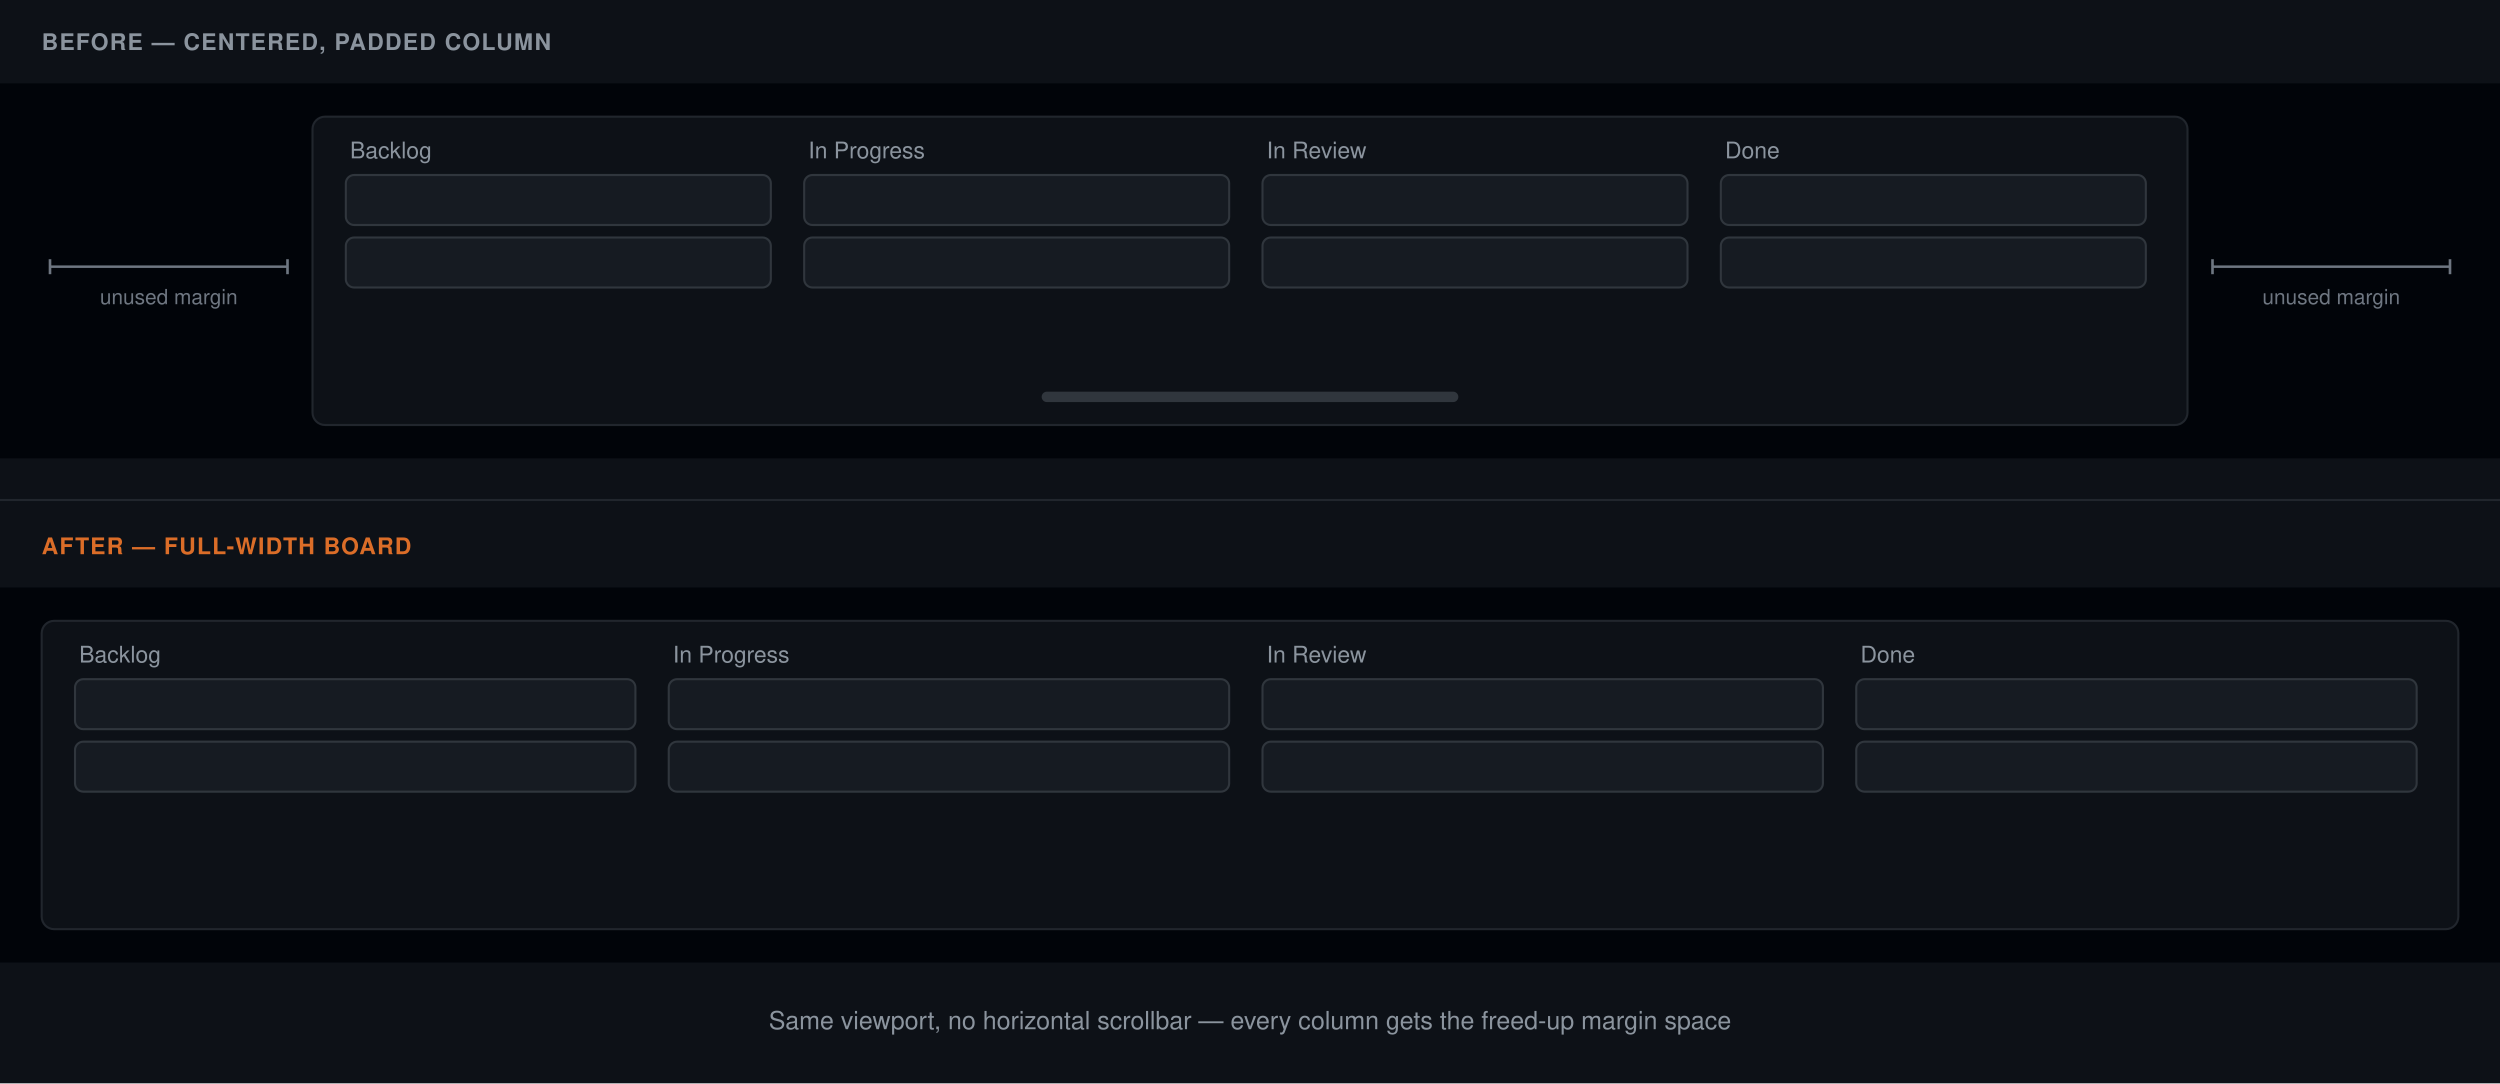
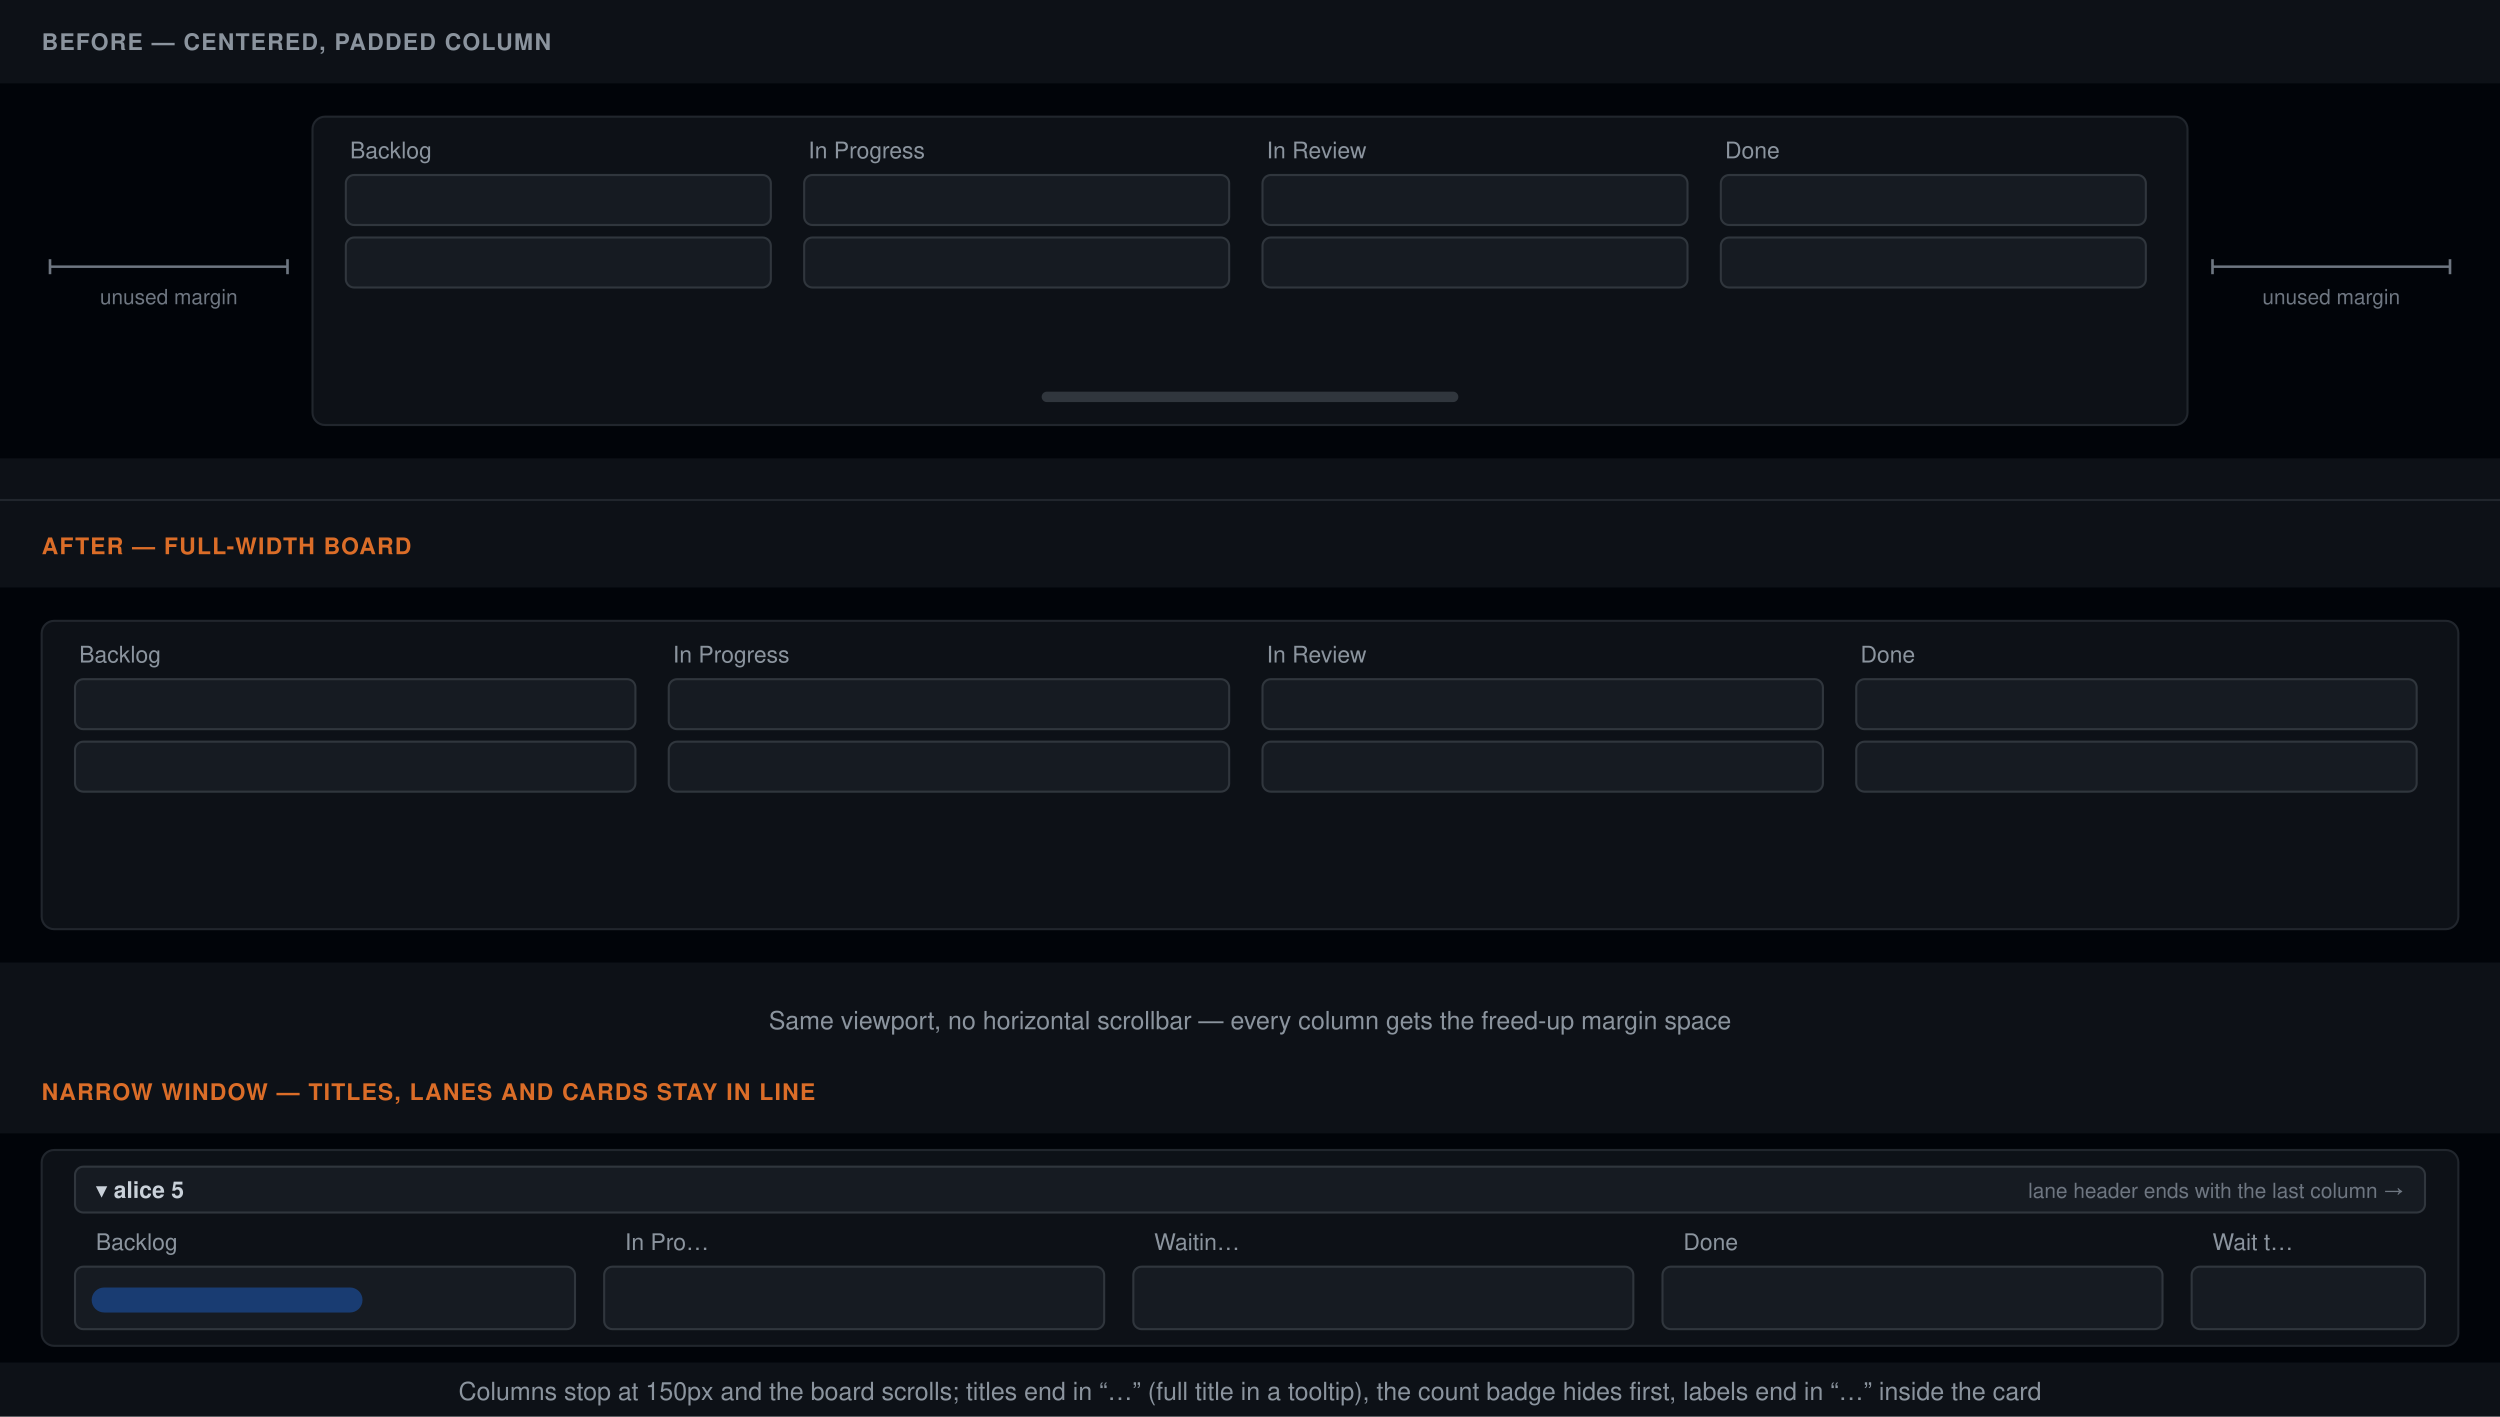
- <svg xmlns="http://www.w3.org/2000/svg" width="1200" height="520" viewBox="0 0 1200 520" font-family="-apple-system,BlinkMacSystemFont,'Segoe UI',Helvetica,Arial,sans-serif">
+ <svg xmlns="http://www.w3.org/2000/svg" width="1200" height="680" viewBox="0 0 1200 680" font-family="-apple-system,BlinkMacSystemFont,'Segoe UI',Helvetica,Arial,sans-serif">
  <defs>
    <marker id="fw-tick" viewBox="0 0 8 8" refX="4" refY="4" markerWidth="6" markerHeight="6" orient="auto">
      <path d="M4,0 L4,8" stroke="#6e7681" stroke-width="1.4" />
    </marker>
  </defs>
-   <rect x="0" y="0" width="1200" height="520" fill="#0d1117" />
+   <rect x="0" y="0" width="1200" height="680" fill="#0d1117" />
  <text x="20" y="24" fill="#8b949e" font-size="11" font-weight="700" letter-spacing="0.6">BEFORE — CENTERED, PADDED COLUMN</text>
  <rect x="0" y="40" width="1200" height="180" fill="#010409" />
  <rect x="150" y="56" width="900" height="148" rx="6" fill="#0d1117" stroke="#21262d" />
  <g font-size="11" fill="#8b949e">
    <text x="168" y="76">Backlog</text>
    <text x="388" y="76">In Progress</text>
    <text x="608" y="76">In Review</text>
    <text x="828" y="76">Done</text>
  </g>
  <g fill="#161b22" stroke="#30363d">
    <rect x="166" y="84" width="204" height="24" rx="4" />
    <rect x="166" y="114" width="204" height="24" rx="4" />
    <rect x="386" y="84" width="204" height="24" rx="4" />
    <rect x="386" y="114" width="204" height="24" rx="4" />
    <rect x="606" y="84" width="204" height="24" rx="4" />
    <rect x="606" y="114" width="204" height="24" rx="4" />
    <rect x="826" y="84" width="204" height="24" rx="4" />
    <rect x="826" y="114" width="204" height="24" rx="4" />
  </g>
  <rect x="500" y="188" width="200" height="5" rx="2.5" fill="#30363d" />
  <line x1="24" y1="128" x2="138" y2="128" stroke="#6e7681" stroke-width="1.2" marker-start="url(#fw-tick)" marker-end="url(#fw-tick)" />
  <text x="81" y="146" fill="#6e7681" font-size="10" text-anchor="middle">unused margin</text>
  <line x1="1062" y1="128" x2="1176" y2="128" stroke="#6e7681" stroke-width="1.2" marker-start="url(#fw-tick)" marker-end="url(#fw-tick)" />
  <text x="1119" y="146" fill="#6e7681" font-size="10" text-anchor="middle">unused margin</text>
  <line x1="0" y1="240" x2="1200" y2="240" stroke="#21262d" />
  <text x="20" y="266" fill="#db6d28" font-size="11" font-weight="700" letter-spacing="0.6">AFTER — FULL-WIDTH BOARD</text>
  <rect x="0" y="282" width="1200" height="180" fill="#010409" />
  <rect x="20" y="298" width="1160" height="148" rx="6" fill="#0d1117" stroke="#21262d" />
  <g font-size="11" fill="#8b949e">
    <text x="38" y="318">Backlog</text>
    <text x="323" y="318">In Progress</text>
    <text x="608" y="318">In Review</text>
    <text x="893" y="318">Done</text>
  </g>
  <g fill="#161b22" stroke="#30363d">
    <rect x="36" y="326" width="269" height="24" rx="4" />
    <rect x="36" y="356" width="269" height="24" rx="4" />
    <rect x="321" y="326" width="269" height="24" rx="4" />
    <rect x="321" y="356" width="269" height="24" rx="4" />
    <rect x="606" y="326" width="269" height="24" rx="4" />
    <rect x="606" y="356" width="269" height="24" rx="4" />
    <rect x="891" y="326" width="269" height="24" rx="4" />
    <rect x="891" y="356" width="269" height="24" rx="4" />
  </g>
  <text x="600" y="494" fill="#8b949e" font-size="12" text-anchor="middle">Same viewport, no horizontal scrollbar — every column gets the freed-up margin space</text>
+   <text x="20" y="528" fill="#db6d28" font-size="11" font-weight="700" letter-spacing="0.6">NARROW WINDOW — TITLES, LANES AND CARDS STAY IN LINE</text>
+   <rect x="0" y="544" width="1200" height="110" fill="#010409" />
+   <rect x="20" y="552" width="1160" height="94" rx="6" fill="#0d1117" stroke="#21262d" />
+   <rect x="36" y="560" width="1128" height="22" rx="4" fill="#161b22" stroke="#30363d" />
+   <text x="46" y="575" fill="#c9d1d9" font-size="11" font-weight="700">▾ alice  5</text>
+   <text x="1154" y="575" fill="#6e7681" font-size="10" text-anchor="end">lane header ends with the last column →</text>
+   <g font-size="11" fill="#8b949e">
+     <text x="46" y="600">Backlog</text>
+     <text x="300" y="600">In Pro…</text>
+     <text x="554" y="600">Waitin…</text>
+     <text x="808" y="600">Done</text>
+     <text x="1062" y="600">Wait t…</text>
+   </g>
+   <g fill="#161b22" stroke="#30363d">
+     <rect x="36" y="608" width="240" height="30" rx="4" />
+     <rect x="290" y="608" width="240" height="30" rx="4" />
+     <rect x="544" y="608" width="240" height="30" rx="4" />
+     <rect x="798" y="608" width="240" height="30" rx="4" />
+     <rect x="1052" y="608" width="112" height="30" rx="4" />
+   </g>
+   <rect x="44" y="618" width="130" height="12" rx="6" fill="#1f6feb" opacity="0.4" />
+   <text x="600" y="672" fill="#8b949e" font-size="12" text-anchor="middle">Columns stop at 150px and the board scrolls; titles end in “…” (full title in a tooltip), the count badge hides first, labels end in “…” inside the card</text>
</svg>
